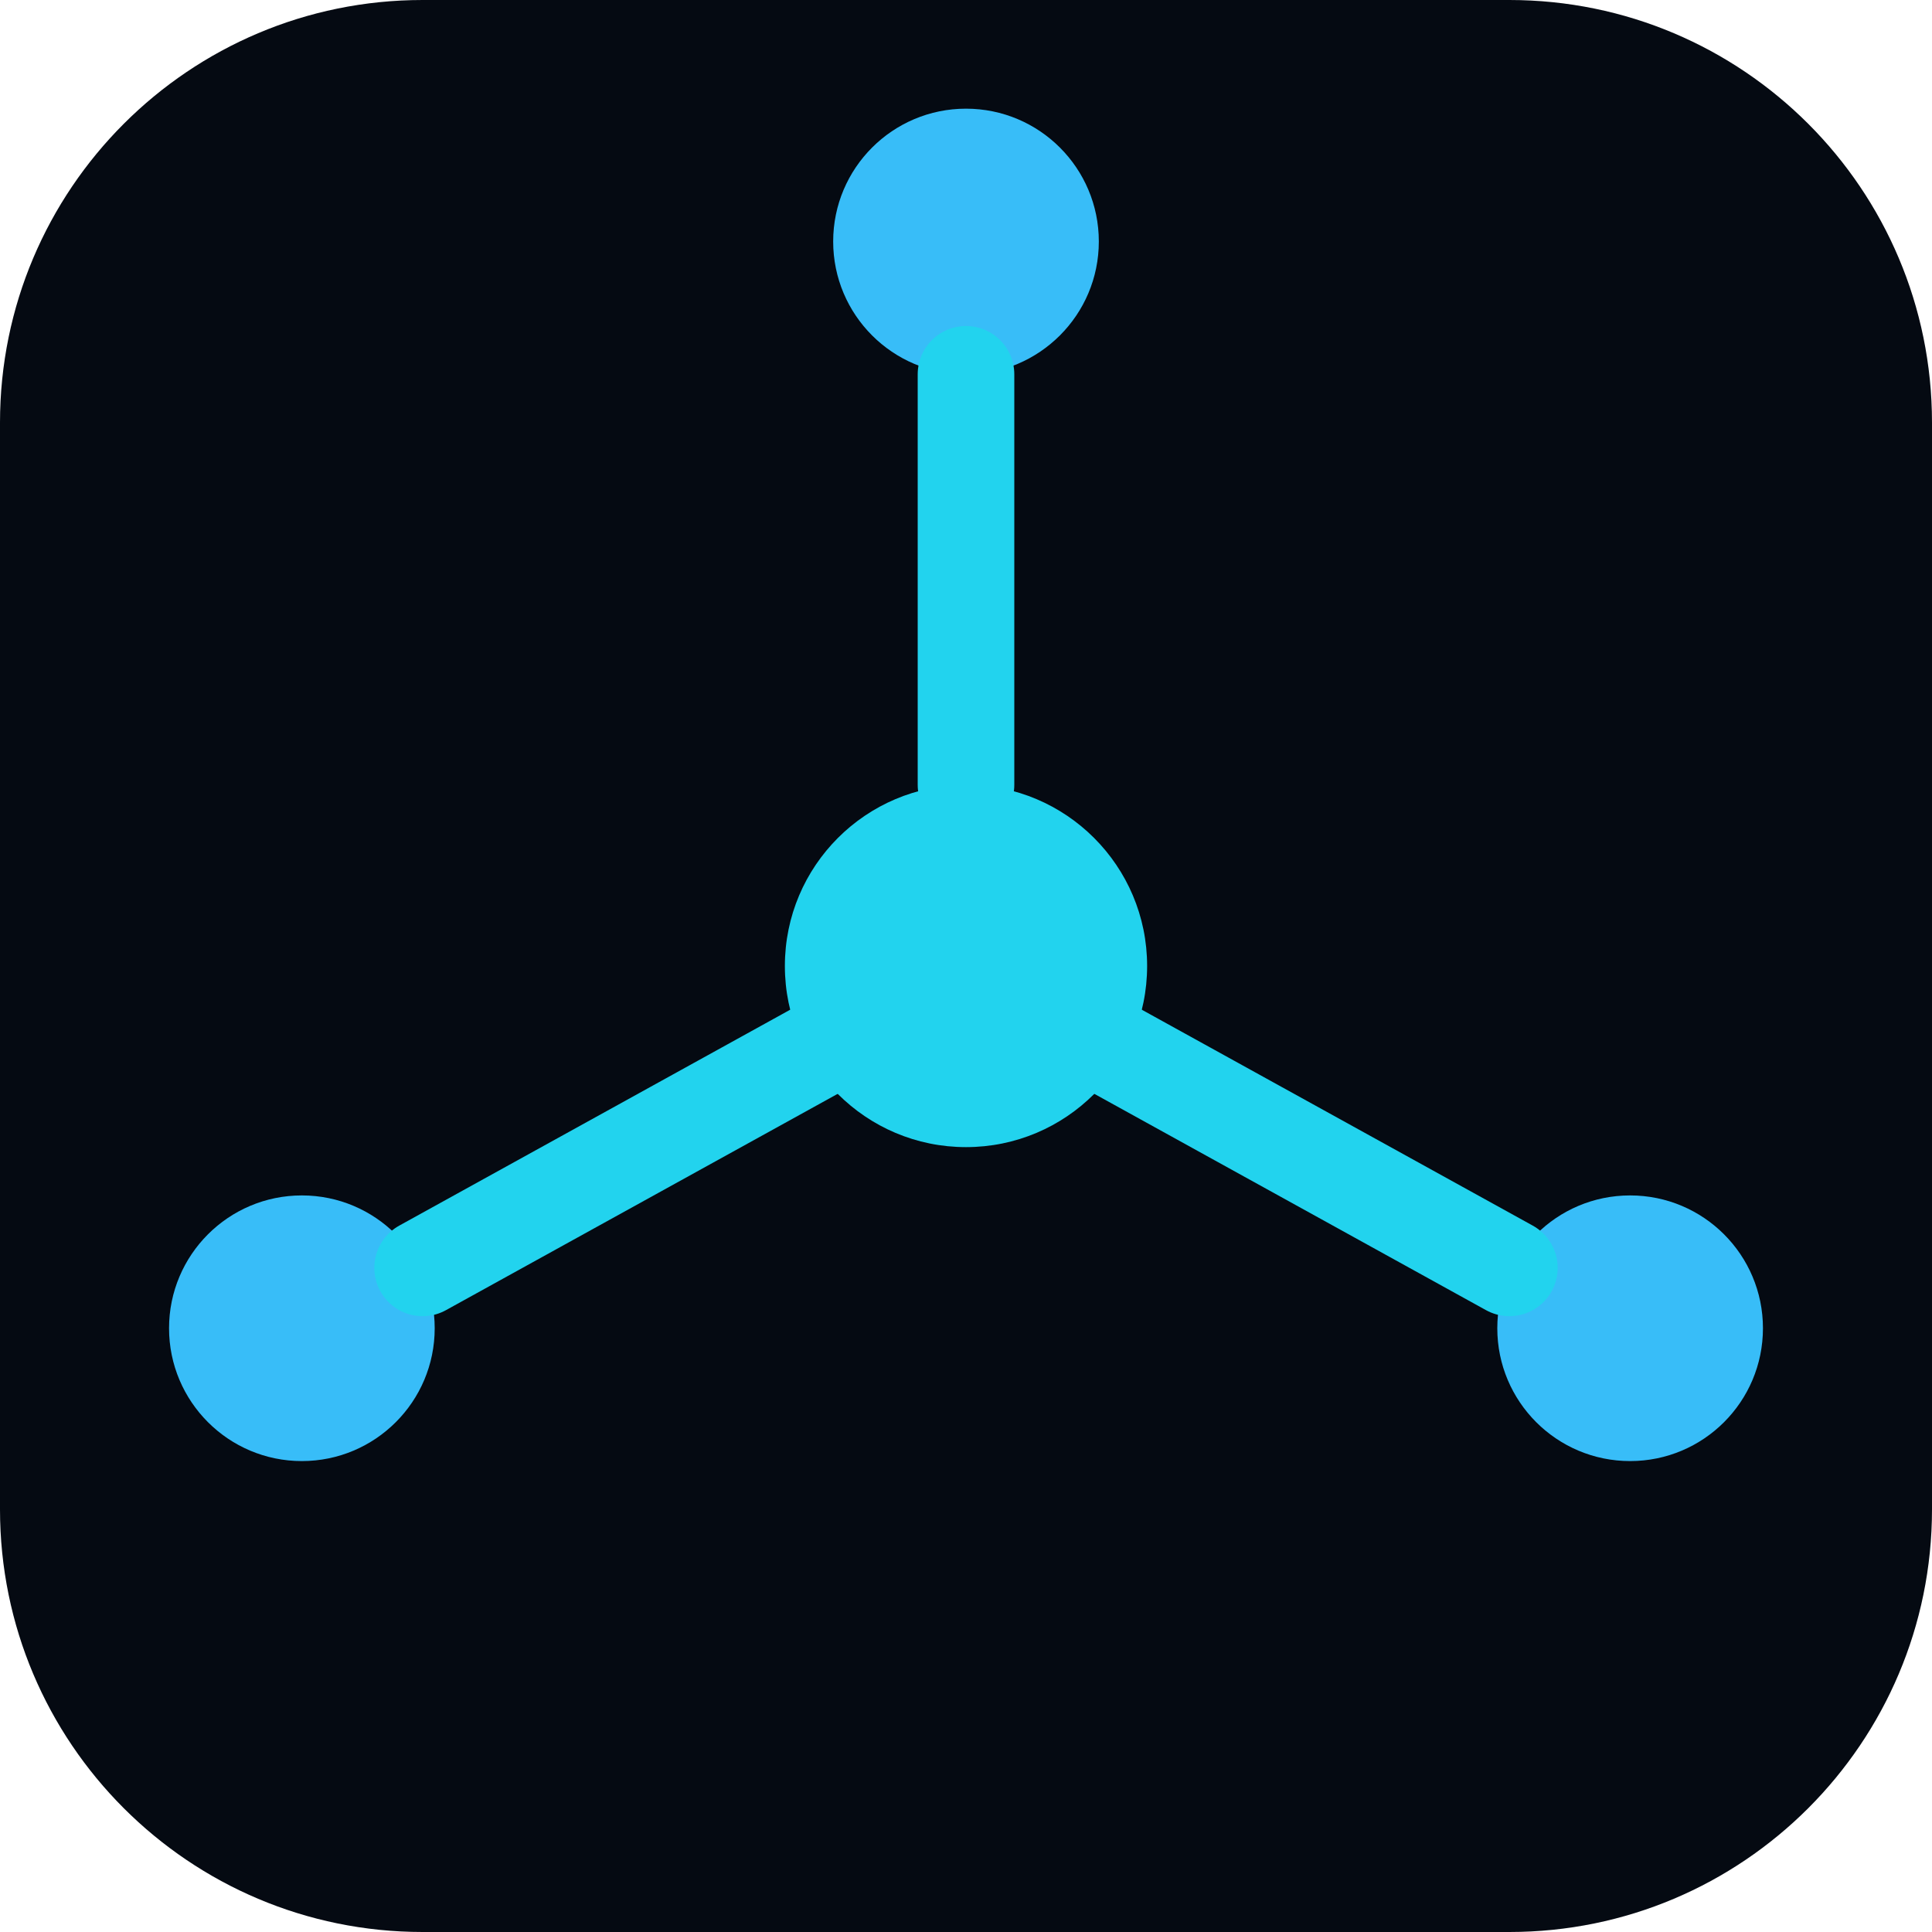
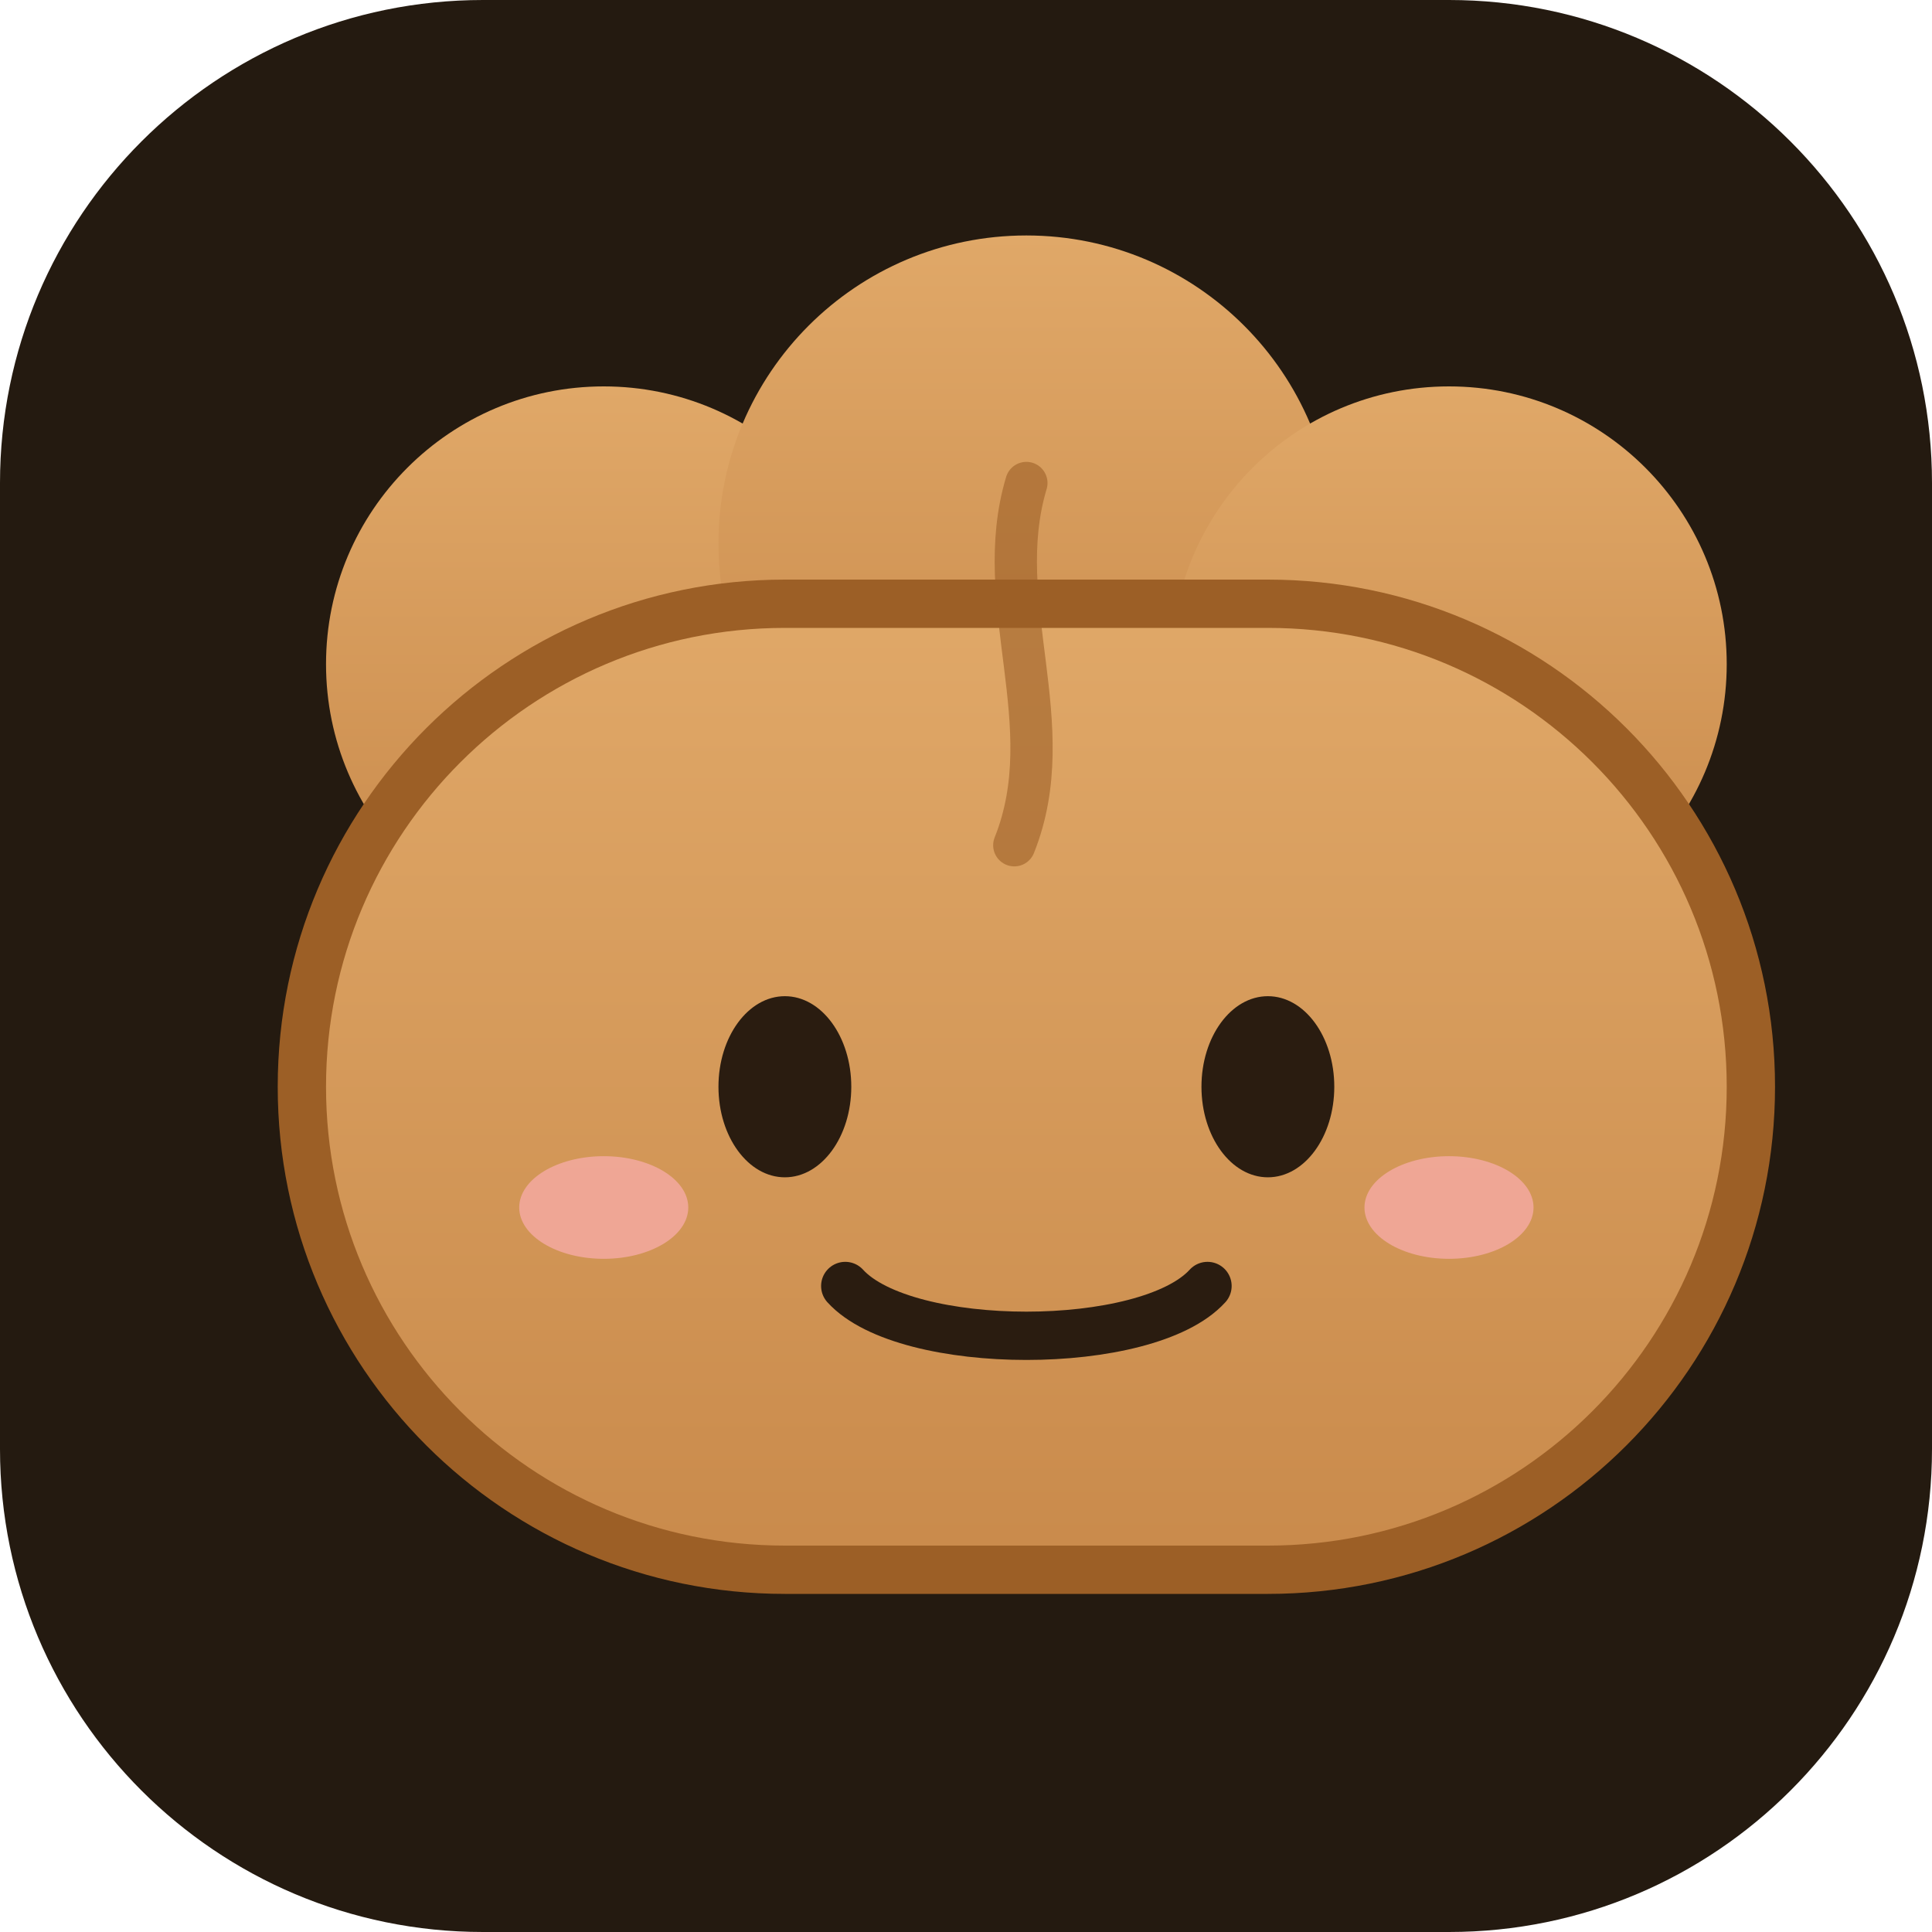
<svg xmlns="http://www.w3.org/2000/svg" viewBox="0 0 32 32">
-   <rect width="32" height="32" rx="7" fill="#050A12" />
-   <circle cx="16" cy="16" r="3" fill="#22D3EE" />
-   <circle cx="16" cy="4" r="2.2" fill="#38BDF8" />
-   <circle cx="27" cy="22" r="2.2" fill="#38BDF8" />
-   <circle cx="5" cy="22" r="2.2" fill="#38BDF8" />
-   <path d="M16 6.2V13" stroke="#22D3EE" stroke-width="1.6" stroke-linecap="round" />
-   <path d="M18.3 17.3L25 21" stroke="#22D3EE" stroke-width="1.6" stroke-linecap="round" />
-   <path d="M13.7 17.3L7 21" stroke="#22D3EE" stroke-width="1.6" stroke-linecap="round" />
+   <rect width="32" height="32" rx="8" fill="#241A10" />
+   <defs>
+     <linearGradient id="brainGradFavicon" x1="0" y1="0" x2="0" y2="1">
+       <stop offset="0" stop-color="#E0A868" />
+       <stop offset="1" stop-color="#C98A4B" />
+     </linearGradient>
+   </defs>
+   <circle cx="10" cy="11" r="4.6" fill="url(#brainGradFavicon)" />
+   <circle cx="17" cy="9" r="5.1" fill="url(#brainGradFavicon)" />
+   <circle cx="24" cy="11" r="4.6" fill="url(#brainGradFavicon)" />
+   <rect x="5" y="10" width="24" height="16" rx="8" fill="url(#brainGradFavicon)" stroke="#9C5F26" stroke-width="0.8" />
+   <path d="M17 8c-0.6 2 0.6 4-0.2 6" fill="none" stroke="#9C5F26" stroke-width="0.7" stroke-linecap="round" opacity="0.6" />
+   <ellipse cx="10" cy="20" rx="1.4" ry="0.85" fill="#F4A9A0" opacity="0.85" />
+   <ellipse cx="24" cy="20" rx="1.4" ry="0.85" fill="#F4A9A0" opacity="0.85" />
+   <ellipse cx="13" cy="18" rx="1.1" ry="1.5" fill="#2A1C10" />
+   <ellipse cx="21" cy="18" rx="1.1" ry="1.5" fill="#2A1C10" />
+   <path d="M14 21.3c1 1.1 5 1.1 6 0" fill="none" stroke="#2A1C10" stroke-width="0.8" stroke-linecap="round" />
</svg>
